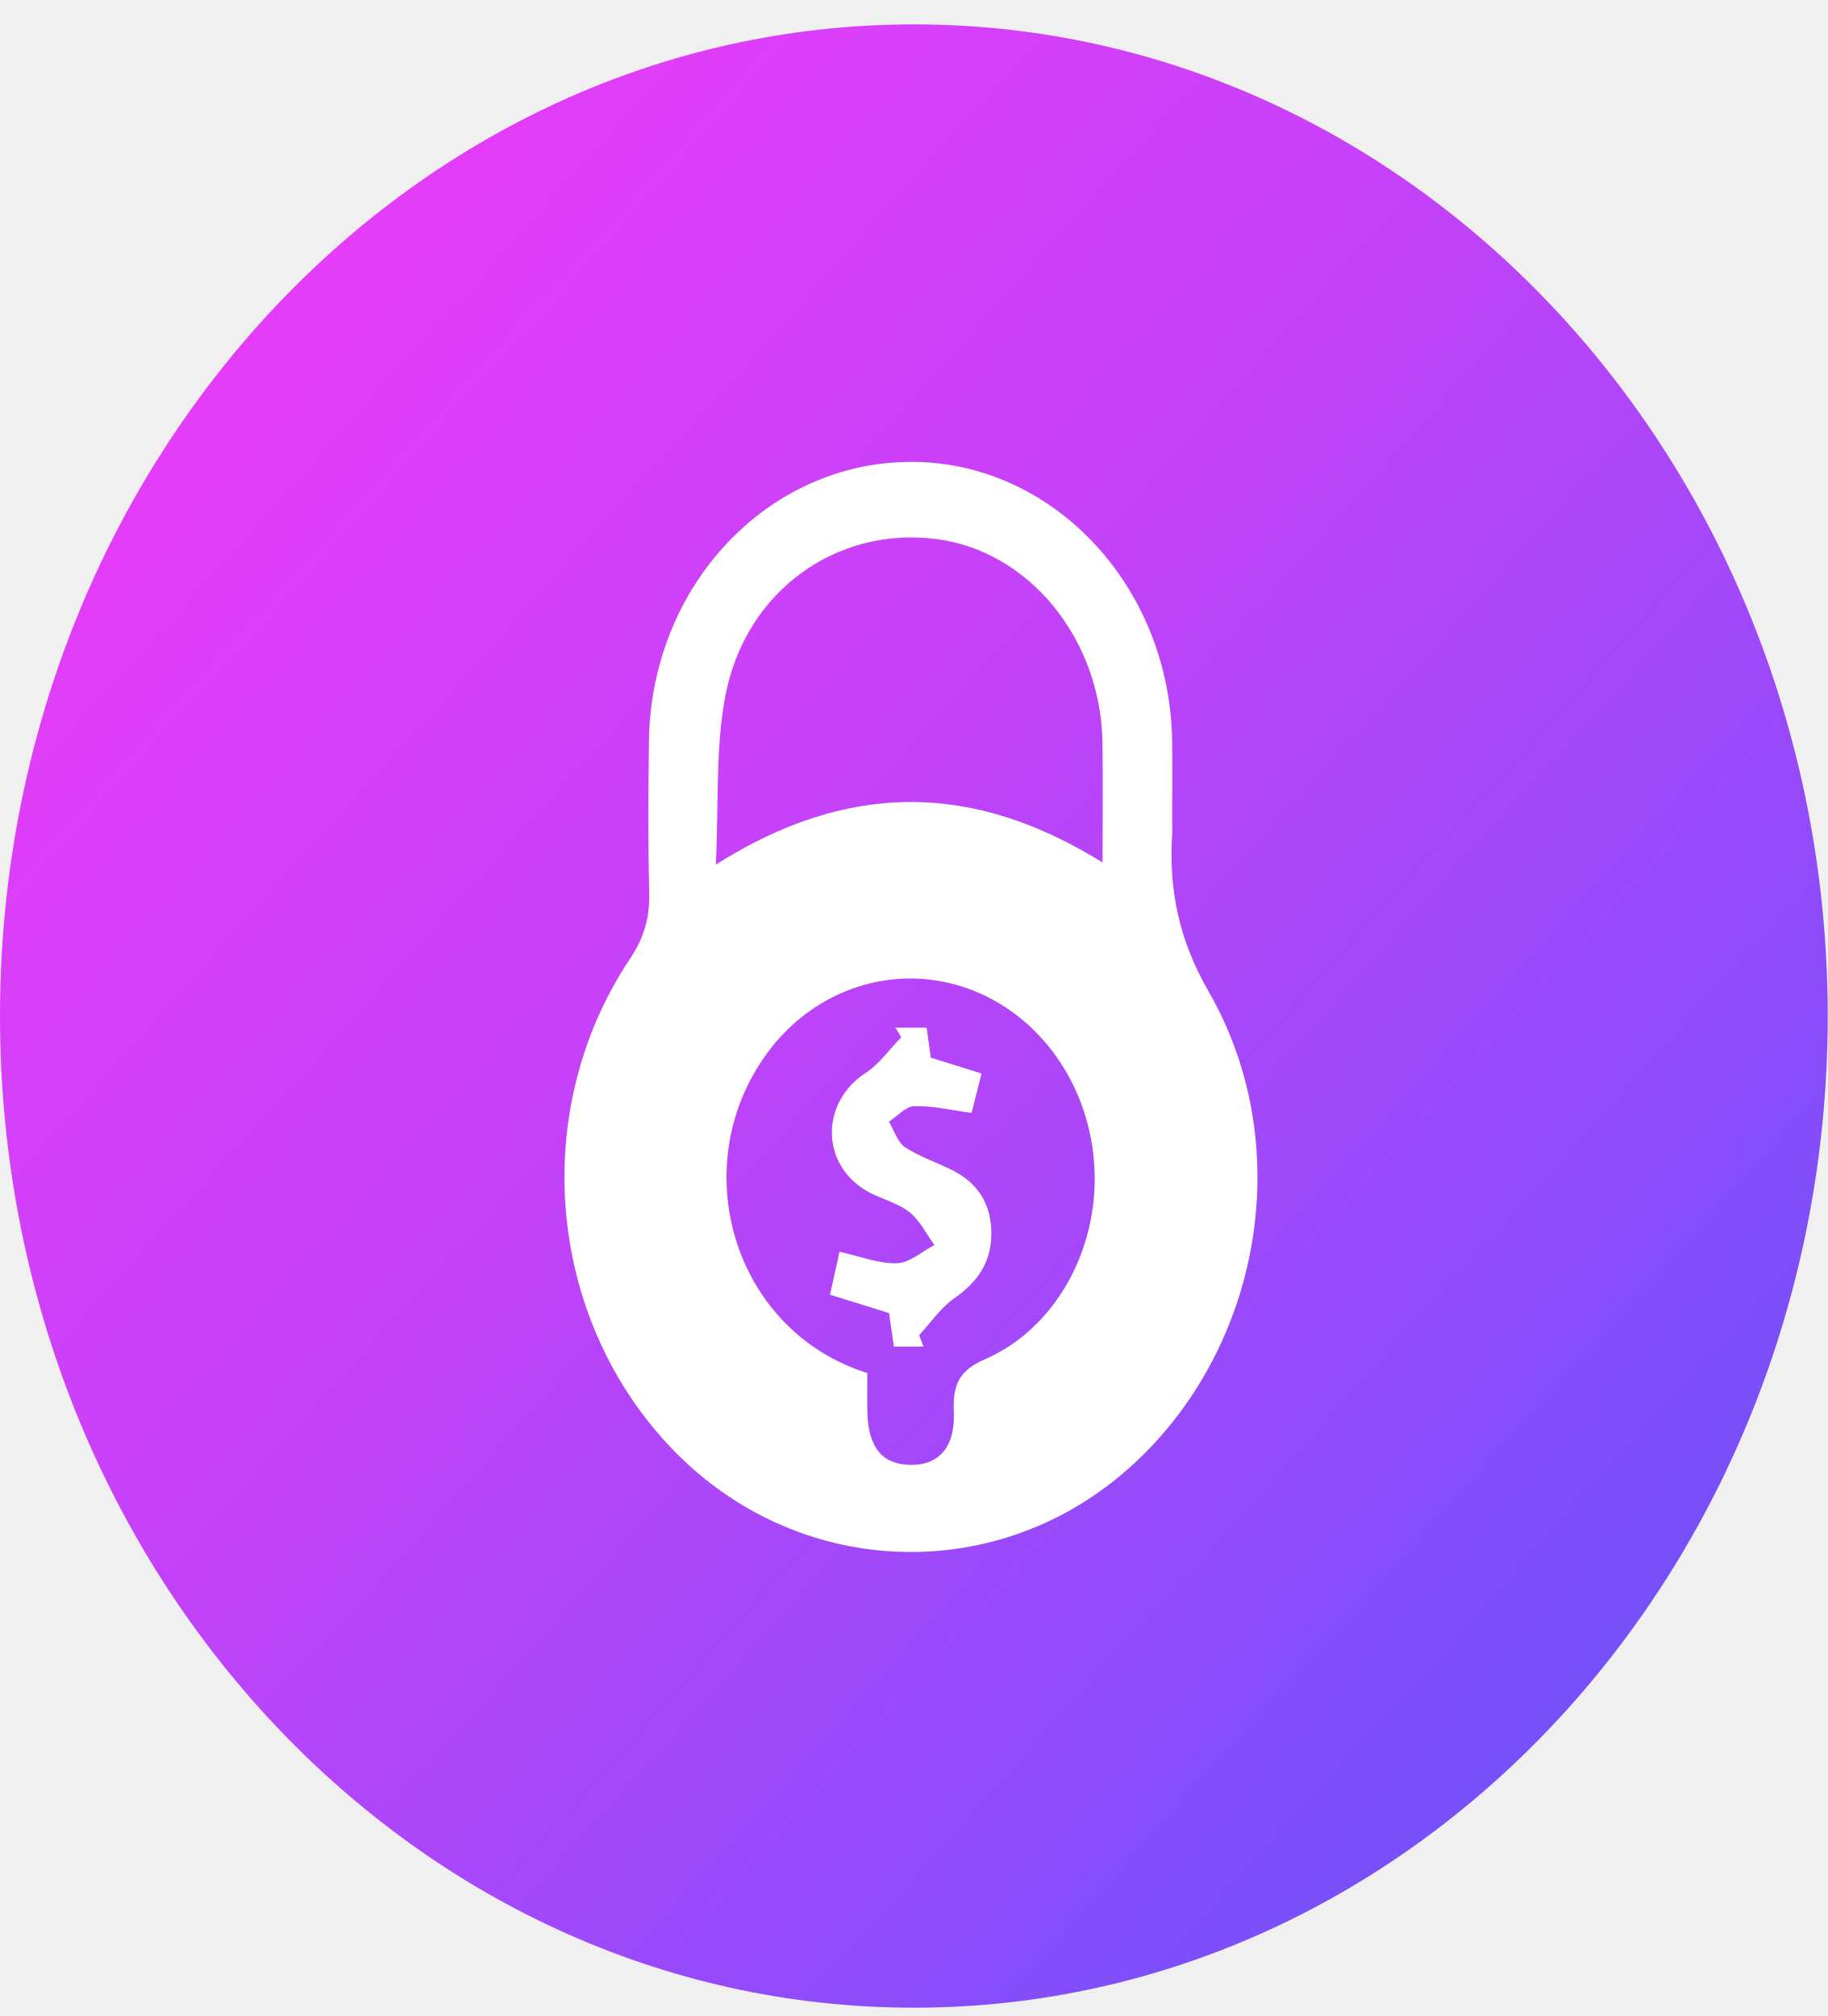
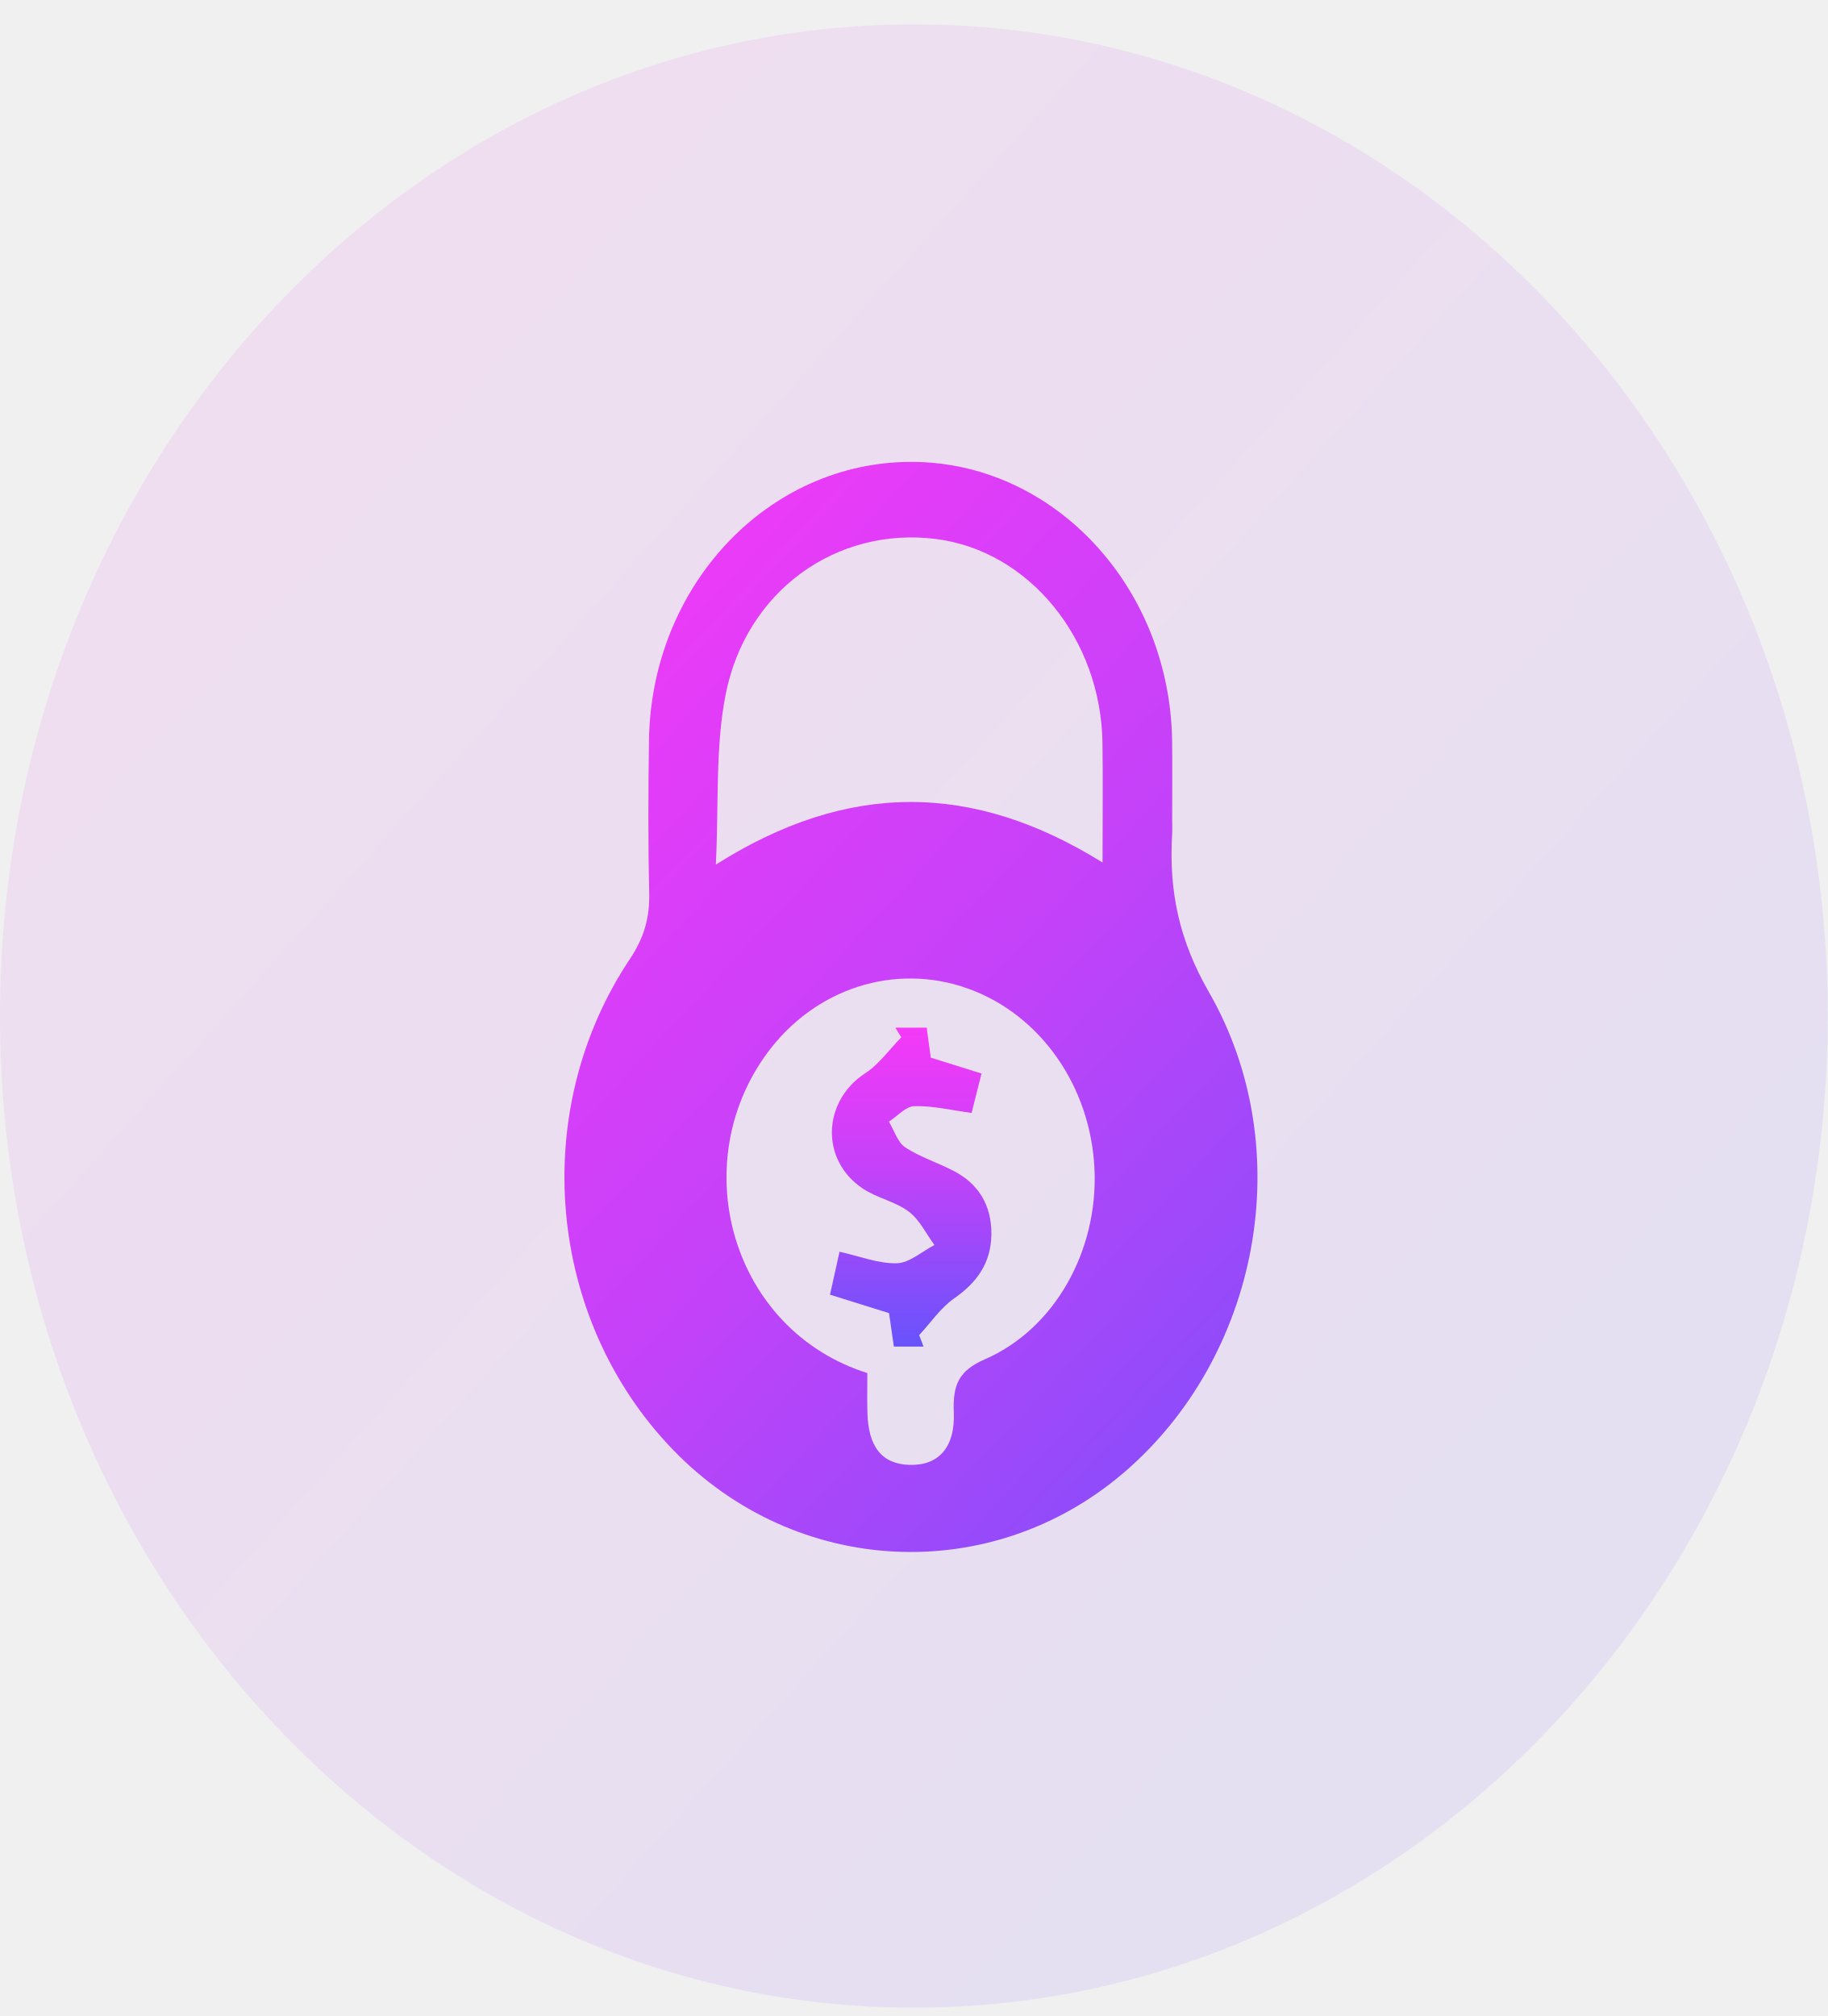
<svg xmlns="http://www.w3.org/2000/svg" width="68" height="75" viewBox="0 0 68 75" fill="none">
-   <ellipse cx="34" cy="37.799" rx="34" ry="36.892" fill="url(#paint0_linear_22_4744)" />
-   <path d="M43.61 30.506C43.61 30.679 43.619 30.849 43.61 31.022C43.482 33.142 43.866 34.976 44.975 36.905C48.346 42.771 46.846 50.489 41.796 54.799C36.848 59.021 29.612 58.655 25.054 53.951C20.353 49.103 19.643 41.359 23.435 35.676C23.959 34.891 24.178 34.144 24.154 33.201C24.109 31.315 24.119 29.427 24.145 27.539C24.23 21.766 28.591 17.165 33.938 17.183C39.201 17.201 43.517 21.82 43.608 27.544C43.622 28.533 43.608 29.52 43.61 30.506ZM32.269 51.081C32.269 51.612 32.259 52.078 32.271 52.545C32.302 53.833 32.817 54.469 33.84 54.497C34.913 54.528 35.543 53.856 35.486 52.524C35.443 51.504 35.688 50.983 36.642 50.569C39.251 49.433 40.849 46.527 40.721 43.516C40.59 40.429 38.715 37.742 36.01 36.776C33.306 35.81 30.32 36.756 28.541 39.18C25.472 43.364 27.255 49.5 32.269 51.081ZM41.02 32.088C41.02 30.46 41.036 29.051 41.017 27.639C40.963 23.767 38.285 20.493 34.83 20.053C31.146 19.581 27.753 21.962 26.994 25.854C26.611 27.809 26.744 29.883 26.633 32.165C31.538 29.061 36.191 29.084 41.02 32.088Z" fill="white" />
-   <path d="M34.36 50.097C34.016 50.097 33.672 50.097 33.256 50.097C33.197 49.683 33.138 49.276 33.076 48.851C32.366 48.629 31.666 48.41 30.88 48.165C31.015 47.56 31.122 47.081 31.234 46.568C32.003 46.738 32.689 47.016 33.368 46.996C33.838 46.983 34.301 46.558 34.766 46.318C34.453 45.893 34.204 45.365 33.807 45.072C33.297 44.693 32.63 44.572 32.098 44.216C30.507 43.152 30.597 40.963 32.197 39.922C32.706 39.592 33.09 39.041 33.532 38.59C33.458 38.472 33.387 38.351 33.313 38.232C33.684 38.232 34.054 38.232 34.477 38.232C34.531 38.636 34.581 39.005 34.629 39.347C35.27 39.548 35.863 39.731 36.518 39.937C36.378 40.494 36.267 40.934 36.148 41.403C35.398 41.303 34.709 41.135 34.021 41.151C33.7 41.158 33.387 41.524 33.071 41.728C33.268 42.055 33.399 42.503 33.677 42.684C34.246 43.054 34.904 43.258 35.507 43.575C36.402 44.046 36.898 44.84 36.884 45.927C36.87 47.006 36.328 47.727 35.498 48.304C34.999 48.65 34.626 49.209 34.197 49.67C34.251 49.814 34.306 49.956 34.36 50.097Z" fill="white" />
+   <ellipse opacity="0.1" cx="34" cy="37.799" rx="34" ry="36.892" fill="url(#paint0_linear_103_872)" />
+   <path d="M43.61 30.506C43.61 30.679 43.619 30.849 43.61 31.022C43.482 33.142 43.866 34.976 44.975 36.905C48.346 42.771 46.846 50.489 41.796 54.799C36.848 59.021 29.612 58.655 25.054 53.951C20.353 49.103 19.643 41.359 23.435 35.677C23.959 34.891 24.178 34.144 24.154 33.201C24.109 31.315 24.119 29.427 24.145 27.539C24.23 21.766 28.591 17.165 33.938 17.183C39.201 17.201 43.517 21.82 43.608 27.544C43.622 28.533 43.608 29.52 43.61 30.506ZM32.269 51.081C32.269 51.612 32.259 52.078 32.271 52.545C32.302 53.833 32.817 54.469 33.84 54.497C34.913 54.528 35.543 53.856 35.486 52.524C35.443 51.504 35.688 50.983 36.642 50.569C39.251 49.433 40.849 46.527 40.721 43.516C40.59 40.429 38.715 37.743 36.01 36.776C33.306 35.81 30.32 36.756 28.541 39.18C25.472 43.364 27.255 49.5 32.269 51.081ZM41.02 32.088C41.02 30.46 41.036 29.051 41.017 27.639C40.963 23.767 38.285 20.493 34.83 20.053C31.146 19.581 27.753 21.962 26.994 25.854C26.611 27.809 26.744 29.883 26.633 32.165C31.538 29.061 36.191 29.084 41.02 32.088Z" fill="url(#paint1_linear_103_872)" />
+   <path d="M34.36 50.097C34.016 50.097 33.672 50.097 33.256 50.097C33.197 49.683 33.138 49.276 33.076 48.851C32.366 48.629 31.666 48.41 30.88 48.165C31.015 47.56 31.122 47.081 31.234 46.568C32.003 46.738 32.689 47.016 33.368 46.996C33.838 46.983 34.301 46.558 34.766 46.318C34.453 45.893 34.204 45.365 33.807 45.072C33.297 44.693 32.63 44.572 32.098 44.216C30.507 43.152 30.597 40.963 32.197 39.922C32.706 39.592 33.09 39.041 33.532 38.59C33.458 38.472 33.387 38.351 33.313 38.232C33.684 38.232 34.054 38.232 34.477 38.232C34.531 38.636 34.581 39.005 34.629 39.347C35.27 39.548 35.863 39.731 36.518 39.937C36.378 40.494 36.267 40.934 36.148 41.403C35.398 41.303 34.709 41.135 34.021 41.151C33.7 41.158 33.387 41.524 33.071 41.728C33.268 42.055 33.399 42.503 33.677 42.684C34.246 43.054 34.904 43.258 35.507 43.575C36.402 44.046 36.898 44.84 36.884 45.927C36.87 47.006 36.328 47.727 35.498 48.304C34.999 48.65 34.626 49.209 34.197 49.67C34.251 49.814 34.306 49.956 34.36 50.097Z" fill="url(#paint2_linear_103_872)" />
  <defs>
-     <linearGradient id="paint0_linear_22_4744" x1="0" y1="0.907" x2="77.535" y2="70.843" gradientUnits="userSpaceOnUse">
+     <linearGradient id="paint0_linear_103_872" x1="0" y1="0.907" x2="77.535" y2="70.843" gradientUnits="userSpaceOnUse">
      <stop stop-color="#F539F8" />
      <stop offset="0.417" stop-color="#C342F9" />
      <stop offset="1" stop-color="#5356FB" />
    </linearGradient>
+     <linearGradient id="paint1_linear_103_872" x1="15" y1="26" x2="53" y2="61.5" gradientUnits="userSpaceOnUse">
+       <stop stop-color="#F539F8" />
+       <stop offset="0.448" stop-color="#C342F9" />
+       <stop offset="1" stop-color="#6753FB" />
+     </linearGradient>
+     <linearGradient id="paint2_linear_103_872" x1="33.882" y1="38.232" x2="33.882" y2="50.097" gradientUnits="userSpaceOnUse">
+       <stop stop-color="#F539F8" />
+       <stop offset="0.448" stop-color="#C342F9" />
+       <stop offset="1" stop-color="#6753FB" />
+     </linearGradient>
  </defs>
</svg>
